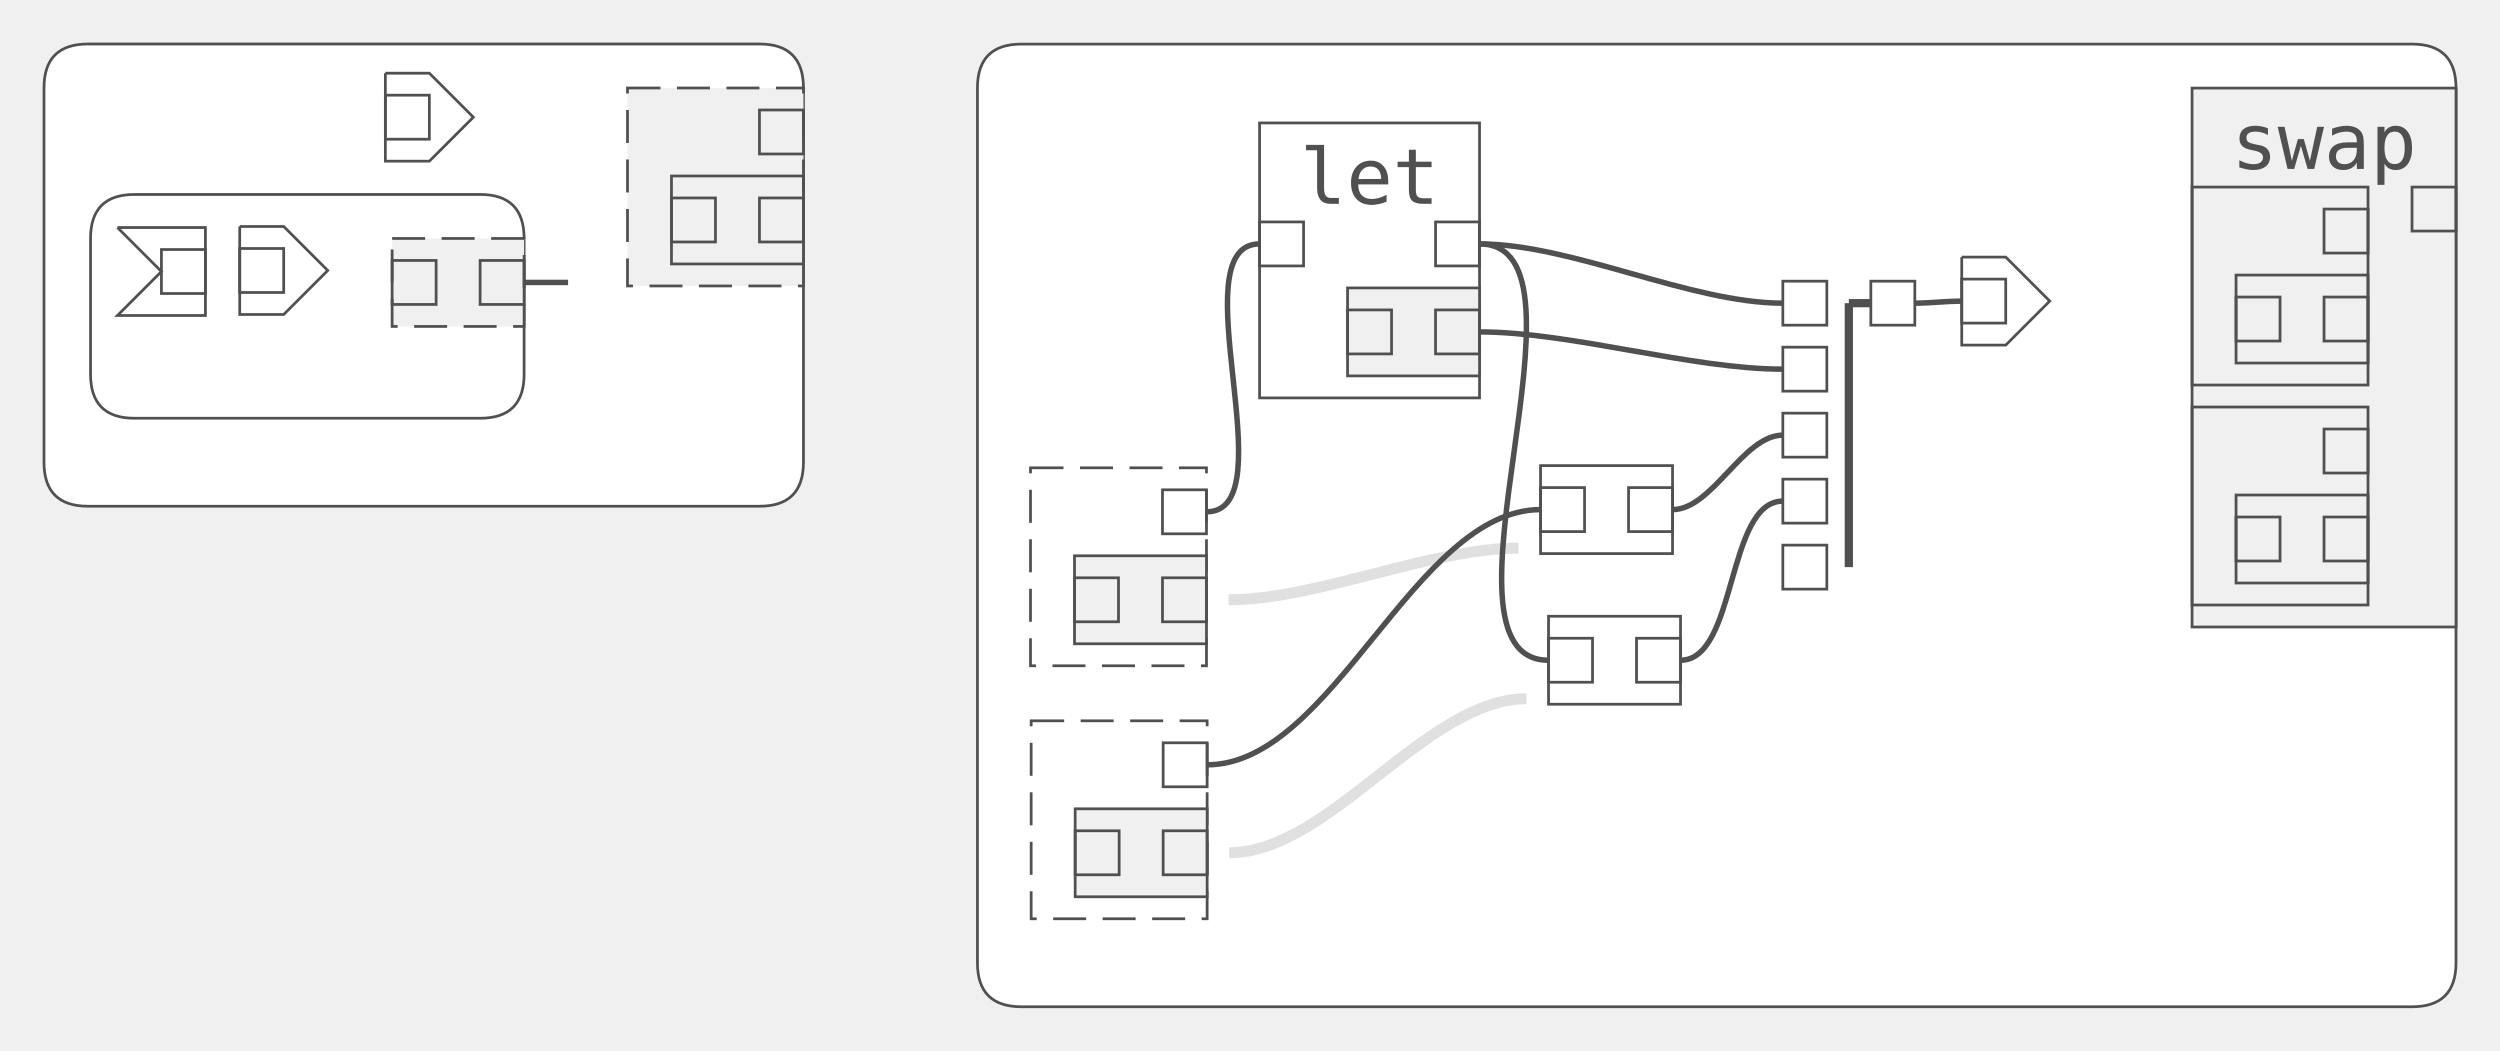
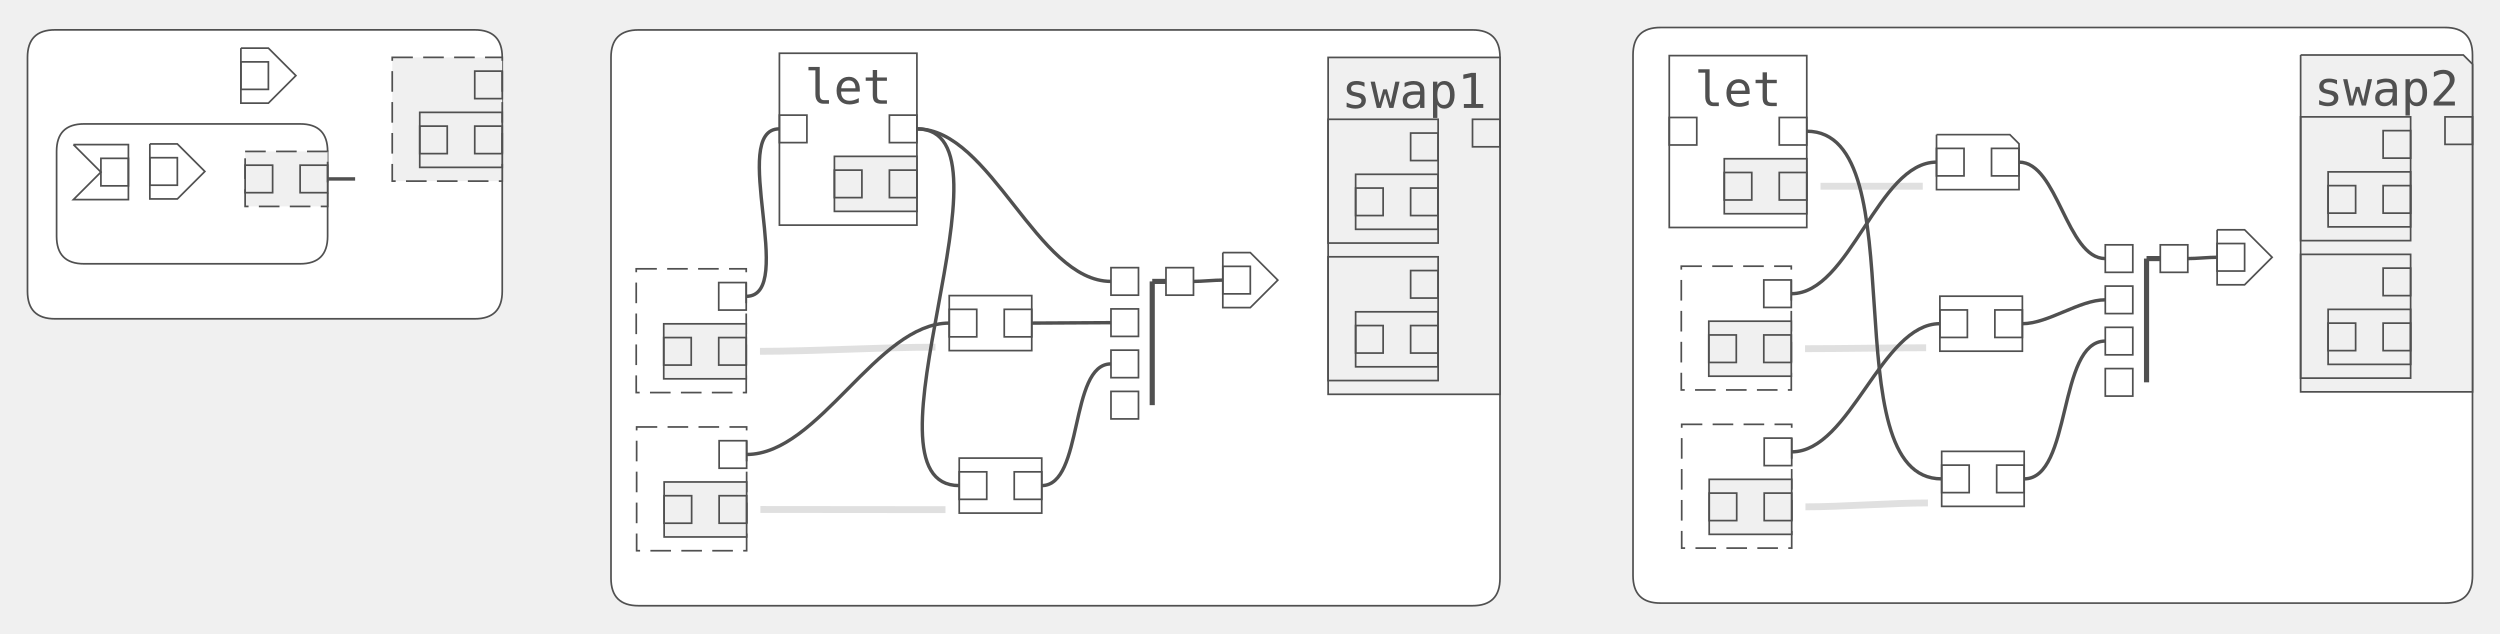
- <svg xmlns="http://www.w3.org/2000/svg" version="1.1" width="454.619" height="191.077">
+ <svg xmlns="http://www.w3.org/2000/svg" version="1.1" width="727.272" height="184.208">
  <defs />
-   <g transform="translate(-357.5863,-58.94869)">
+   <g transform="translate(-357.5863,-58.25916)">
    <g>
-       <path fill="white" stroke="#505050" paint-order="fill stroke markers" d=" M 535.332 74.966 L 535.332 234.026 Q 535.332 242.026 543.332 242.026 L 796.206 242.026 Q 804.206 242.026 804.206 234.026 L 804.206 74.966 Q 804.206 66.966 796.206 66.966 L 543.332 66.966 Q 535.332 66.966 535.332 74.966" stroke-miterlimit="10" stroke-width="0.5" stroke-dasharray="" />
-       <path fill="#F0F0F0" stroke="#505050" paint-order="fill stroke markers" d=" M 756.206 74.966 L 804.206 74.966 L 804.206 172.966 L 756.206 172.966 L 756.206 74.966 Z" stroke-miterlimit="10" stroke-width="0.5" stroke-dasharray="" />
+       <path fill="white" stroke="#505050" paint-order="fill stroke markers" d=" M 535.332 74.966 L 535.332 226.467 Q 535.332 234.467 543.332 234.467 L 785.952 234.467 Q 793.952 234.467 793.952 226.467 L 793.952 74.966 Q 793.952 66.966 785.952 66.966 L 543.332 66.966 Q 535.332 66.966 535.332 74.966" stroke-miterlimit="10" stroke-width="0.5" stroke-dasharray="" />
+       <path fill="#F0F0F0" stroke="#505050" paint-order="fill stroke markers" d=" M 743.952 74.966 L 793.952 74.966 L 793.952 172.966 L 743.952 172.966 L 743.952 74.966 Z" stroke-miterlimit="10" stroke-width="0.5" stroke-dasharray="" />
      <path fill="none" stroke="none" />
-       <text fill="#505050" stroke="none" font-family="monospace" font-size="14px" font-style="normal" font-weight="normal" text-decoration="normal" x="780.206" y="92.966" text-anchor="middle" dominant-baseline="text-after-edge">swap</text>
-       <path fill="none" stroke="#505050" paint-order="fill stroke markers" d=" M 756.206 92.966 L 788.206 92.966 L 788.206 128.966 L 756.206 128.966 L 756.206 92.966 Z" stroke-miterlimit="10" stroke-width="0.5" stroke-dasharray="" />
+       <text fill="#505050" stroke="none" font-family="monospace" font-size="14px" font-style="normal" font-weight="normal" text-decoration="normal" x="768.952" y="92.966" text-anchor="middle" dominant-baseline="text-after-edge">swap1</text>
+       <path fill="none" stroke="#505050" paint-order="fill stroke markers" d=" M 743.952 92.966 L 775.952 92.966 L 775.952 128.966 L 743.952 128.966 L 743.952 92.966 Z" stroke-miterlimit="10" stroke-width="0.5" stroke-dasharray="" />
      <path fill="none" stroke="none" />
-       <path fill="none" stroke="#505050" paint-order="fill stroke markers" d=" M 780.206 96.966 L 788.206 96.966 L 788.206 104.966 L 780.206 104.966 L 780.206 96.966 Z" stroke-miterlimit="10" stroke-width="0.5" stroke-dasharray="" />
-       <path fill="none" stroke="#505050" paint-order="fill stroke markers" d=" M 764.206 108.966 L 788.206 108.966 L 788.206 124.966 L 764.206 124.966 L 764.206 108.966 Z" stroke-miterlimit="10" stroke-width="0.5" stroke-dasharray="" />
+       <path fill="none" stroke="#505050" paint-order="fill stroke markers" d=" M 767.952 96.966 L 775.952 96.966 L 775.952 104.966 L 767.952 104.966 L 767.952 96.966 Z" stroke-miterlimit="10" stroke-width="0.5" stroke-dasharray="" />
+       <path fill="none" stroke="#505050" paint-order="fill stroke markers" d=" M 751.952 108.966 L 775.952 108.966 L 775.952 124.966 L 751.952 124.966 L 751.952 108.966 Z" stroke-miterlimit="10" stroke-width="0.5" stroke-dasharray="" />
      <path fill="none" stroke="none" />
-       <path fill="none" stroke="#505050" paint-order="fill stroke markers" d=" M 764.206 112.966 L 772.206 112.966 L 772.206 120.966 L 764.206 120.966 L 764.206 112.966 Z" stroke-miterlimit="10" stroke-width="0.5" stroke-dasharray="" />
-       <path fill="none" stroke="#505050" paint-order="fill stroke markers" d=" M 780.206 112.966 L 788.206 112.966 L 788.206 120.966 L 780.206 120.966 L 780.206 112.966 Z" stroke-miterlimit="10" stroke-width="0.5" stroke-dasharray="" />
-       <path fill="none" stroke="#505050" paint-order="fill stroke markers" d=" M 756.206 132.966 L 788.206 132.966 L 788.206 168.966 L 756.206 168.966 L 756.206 132.966 Z" stroke-miterlimit="10" stroke-width="0.5" stroke-dasharray="" />
+       <path fill="none" stroke="#505050" paint-order="fill stroke markers" d=" M 751.952 112.966 L 759.952 112.966 L 759.952 120.966 L 751.952 120.966 L 751.952 112.966 Z" stroke-miterlimit="10" stroke-width="0.5" stroke-dasharray="" />
+       <path fill="none" stroke="#505050" paint-order="fill stroke markers" d=" M 767.952 112.966 L 775.952 112.966 L 775.952 120.966 L 767.952 120.966 L 767.952 112.966 Z" stroke-miterlimit="10" stroke-width="0.5" stroke-dasharray="" />
+       <path fill="none" stroke="#505050" paint-order="fill stroke markers" d=" M 743.952 132.966 L 775.952 132.966 L 775.952 168.966 L 743.952 168.966 L 743.952 132.966 Z" stroke-miterlimit="10" stroke-width="0.5" stroke-dasharray="" />
      <path fill="none" stroke="none" />
-       <path fill="none" stroke="#505050" paint-order="fill stroke markers" d=" M 780.206 136.966 L 788.206 136.966 L 788.206 144.966 L 780.206 144.966 L 780.206 136.966 Z" stroke-miterlimit="10" stroke-width="0.5" stroke-dasharray="" />
-       <path fill="none" stroke="#505050" paint-order="fill stroke markers" d=" M 764.206 148.966 L 788.206 148.966 L 788.206 164.966 L 764.206 164.966 L 764.206 148.966 Z" stroke-miterlimit="10" stroke-width="0.5" stroke-dasharray="" />
+       <path fill="none" stroke="#505050" paint-order="fill stroke markers" d=" M 767.952 136.966 L 775.952 136.966 L 775.952 144.966 L 767.952 144.966 L 767.952 136.966 Z" stroke-miterlimit="10" stroke-width="0.5" stroke-dasharray="" />
+       <path fill="none" stroke="#505050" paint-order="fill stroke markers" d=" M 751.952 148.966 L 775.952 148.966 L 775.952 164.966 L 751.952 164.966 L 751.952 148.966 Z" stroke-miterlimit="10" stroke-width="0.5" stroke-dasharray="" />
      <path fill="none" stroke="none" />
-       <path fill="none" stroke="#505050" paint-order="fill stroke markers" d=" M 764.206 152.966 L 772.206 152.966 L 772.206 160.966 L 764.206 160.966 L 764.206 152.966 Z" stroke-miterlimit="10" stroke-width="0.5" stroke-dasharray="" />
-       <path fill="none" stroke="#505050" paint-order="fill stroke markers" d=" M 780.206 152.966 L 788.206 152.966 L 788.206 160.966 L 780.206 160.966 L 780.206 152.966 Z" stroke-miterlimit="10" stroke-width="0.5" stroke-dasharray="" />
-       <path fill="none" stroke="#505050" paint-order="fill stroke markers" d=" M 796.206 92.966 L 804.206 92.966 L 804.206 100.966 L 796.206 100.966 L 796.206 92.966 Z" stroke-miterlimit="10" stroke-width="0.5" stroke-dasharray="" />
-       <path fill="none" stroke="#505050" paint-order="fill stroke markers" d=" M 693.792 114.08 L 693.792 162.08 M 693.792 114.08 L 697.792 114.08" stroke-miterlimit="10" stroke-width="1.5" stroke-dasharray="" />
+       <path fill="none" stroke="#505050" paint-order="fill stroke markers" d=" M 751.952 152.966 L 759.952 152.966 L 759.952 160.966 L 751.952 160.966 L 751.952 152.966 Z" stroke-miterlimit="10" stroke-width="0.5" stroke-dasharray="" />
+       <path fill="none" stroke="#505050" paint-order="fill stroke markers" d=" M 767.952 152.966 L 775.952 152.966 L 775.952 160.966 L 767.952 160.966 L 767.952 152.966 Z" stroke-miterlimit="10" stroke-width="0.5" stroke-dasharray="" />
+       <path fill="none" stroke="#505050" paint-order="fill stroke markers" d=" M 785.952 92.966 L 793.952 92.966 L 793.952 100.966 L 785.952 100.966 L 785.952 92.966 Z" stroke-miterlimit="10" stroke-width="0.5" stroke-dasharray="" />
+       <path fill="none" stroke="#505050" paint-order="fill stroke markers" d=" M 692.78 140.123 L 692.78 176.123 M 692.78 140.123 L 696.78 140.123" stroke-miterlimit="10" stroke-width="1.5" stroke-dasharray="" />
      <path fill="none" stroke="none" />
-       <path fill="none" stroke="#505050" paint-order="fill stroke markers" d=" M 681.792 110.08 L 689.792 110.08 L 689.792 118.08 L 681.792 118.08 L 681.792 110.08 Z" stroke-miterlimit="10" stroke-width="0.5" stroke-dasharray="" />
-       <path fill="none" stroke="#505050" paint-order="fill stroke markers" d=" M 681.792 122.08 L 689.792 122.08 L 689.792 130.08 L 681.792 130.08 L 681.792 122.08 Z" stroke-miterlimit="10" stroke-width="0.5" stroke-dasharray="" />
-       <path fill="none" stroke="#505050" paint-order="fill stroke markers" d=" M 681.792 134.08 L 689.792 134.08 L 689.792 142.08 L 681.792 142.08 L 681.792 134.08 Z" stroke-miterlimit="10" stroke-width="0.5" stroke-dasharray="" />
-       <path fill="none" stroke="#505050" paint-order="fill stroke markers" d=" M 681.792 146.08 L 689.792 146.08 L 689.792 154.08 L 681.792 154.08 L 681.792 146.08 Z" stroke-miterlimit="10" stroke-width="0.5" stroke-dasharray="" />
-       <path fill="none" stroke="#505050" paint-order="fill stroke markers" d=" M 681.792 158.08 L 689.792 158.08 L 689.792 166.08 L 681.792 166.08 L 681.792 158.08 Z" stroke-miterlimit="10" stroke-width="0.5" stroke-dasharray="" />
-       <path fill="none" stroke="#505050" paint-order="fill stroke markers" d=" M 697.792 110.08 L 705.792 110.08 L 705.792 118.08 L 697.792 118.08 L 697.792 110.08 Z" stroke-miterlimit="10" stroke-width="0.5" stroke-dasharray="" />
-       <path fill="white" stroke="#505050" paint-order="fill stroke markers" d=" M 586.637 81.307 L 626.637 81.307 L 626.637 131.307 L 586.637 131.307 L 586.637 81.307 Z" stroke-miterlimit="10" stroke-width="0.5" stroke-dasharray="" />
-       <path fill="#F0F0F0" stroke="none" paint-order="stroke fill markers" d=" M 602.637 111.307 L 626.637 111.307 L 626.637 127.307 L 602.637 127.307 L 602.637 111.307 Z" />
+       <path fill="none" stroke="#505050" paint-order="fill stroke markers" d=" M 680.78 136.123 L 688.78 136.123 L 688.78 144.123 L 680.78 144.123 L 680.78 136.123 Z" stroke-miterlimit="10" stroke-width="0.5" stroke-dasharray="" />
+       <path fill="none" stroke="#505050" paint-order="fill stroke markers" d=" M 680.78 148.123 L 688.78 148.123 L 688.78 156.123 L 680.78 156.123 L 680.78 148.123 Z" stroke-miterlimit="10" stroke-width="0.5" stroke-dasharray="" />
+       <path fill="none" stroke="#505050" paint-order="fill stroke markers" d=" M 680.78 160.123 L 688.78 160.123 L 688.78 168.123 L 680.78 168.123 L 680.78 160.123 Z" stroke-miterlimit="10" stroke-width="0.5" stroke-dasharray="" />
+       <path fill="none" stroke="#505050" paint-order="fill stroke markers" d=" M 680.78 172.123 L 688.78 172.123 L 688.78 180.123 L 680.78 180.123 L 680.78 172.123 Z" stroke-miterlimit="10" stroke-width="0.5" stroke-dasharray="" />
+       <path fill="none" stroke="#505050" paint-order="fill stroke markers" d=" M 696.78 136.123 L 704.78 136.123 L 704.78 144.123 L 696.78 144.123 L 696.78 136.123 Z" stroke-miterlimit="10" stroke-width="0.5" stroke-dasharray="" />
+       <path fill="white" stroke="#505050" paint-order="fill stroke markers" d=" M 584.324 73.748 L 624.324 73.748 L 624.324 123.748 L 584.324 123.748 L 584.324 73.748 Z" stroke-miterlimit="10" stroke-width="0.5" stroke-dasharray="" />
+       <path fill="#F0F0F0" stroke="none" paint-order="stroke fill markers" d=" M 600.324 103.748 L 624.324 103.748 L 624.324 119.748 L 600.324 119.748 L 600.324 103.748 Z" />
      <path fill="none" stroke="none" />
-       <text fill="#505050" stroke="none" font-family="monospace" font-size="14px" font-style="normal" font-weight="normal" text-decoration="normal" x="606.637" y="99.307" text-anchor="middle" dominant-baseline="text-after-edge">let</text>
-       <path fill="none" stroke="#505050" paint-order="fill stroke markers" d=" M 586.637 99.307 L 594.637 99.307 L 594.637 107.307 L 586.637 107.307 L 586.637 99.307 Z" stroke-miterlimit="10" stroke-width="0.5" stroke-dasharray="" />
-       <path fill="none" stroke="#505050" paint-order="fill stroke markers" d=" M 618.637 99.307 L 626.637 99.307 L 626.637 107.307 L 618.637 107.307 L 618.637 99.307 Z" stroke-miterlimit="10" stroke-width="0.5" stroke-dasharray="" />
-       <path fill="none" stroke="#505050" paint-order="fill stroke markers" d=" M 602.637 111.307 L 626.637 111.307 L 626.637 127.307 L 602.637 127.307 L 602.637 111.307 Z" stroke-miterlimit="10" stroke-width="0.5" stroke-dasharray="" />
+       <text fill="#505050" stroke="none" font-family="monospace" font-size="14px" font-style="normal" font-weight="normal" text-decoration="normal" x="604.324" y="91.748" text-anchor="middle" dominant-baseline="text-after-edge">let</text>
+       <path fill="none" stroke="#505050" paint-order="fill stroke markers" d=" M 584.324 91.748 L 592.324 91.748 L 592.324 99.748 L 584.324 99.748 L 584.324 91.748 Z" stroke-miterlimit="10" stroke-width="0.5" stroke-dasharray="" />
+       <path fill="none" stroke="#505050" paint-order="fill stroke markers" d=" M 616.324 91.748 L 624.324 91.748 L 624.324 99.748 L 616.324 99.748 L 616.324 91.748 Z" stroke-miterlimit="10" stroke-width="0.5" stroke-dasharray="" />
+       <path fill="none" stroke="#505050" paint-order="fill stroke markers" d=" M 600.324 103.748 L 624.324 103.748 L 624.324 119.748 L 600.324 119.748 L 600.324 103.748 Z" stroke-miterlimit="10" stroke-width="0.5" stroke-dasharray="" />
      <path fill="none" stroke="none" />
-       <path fill="none" stroke="#505050" paint-order="fill stroke markers" d=" M 602.637 115.307 L 610.637 115.307 L 610.637 123.307 L 602.637 123.307 L 602.637 115.307 Z" stroke-miterlimit="10" stroke-width="0.5" stroke-dasharray="" />
-       <path fill="none" stroke="#505050" paint-order="fill stroke markers" d=" M 618.637 115.307 L 626.637 115.307 L 626.637 123.307 L 618.637 123.307 L 618.637 115.307 Z" stroke-miterlimit="10" stroke-width="0.5" stroke-dasharray="" />
-       <path fill="white" stroke="#505050" paint-order="fill stroke markers" d=" M 545.102 190.026 L 577.102 190.026 L 577.102 226.026 L 545.102 226.026 L 545.102 190.026 Z" stroke-miterlimit="10" stroke-width="0.5" stroke-dasharray="6,3" />
-       <path fill="#F0F0F0" stroke="none" paint-order="stroke fill markers" d=" M 553.102 206.026 L 577.102 206.026 L 577.102 222.026 L 553.102 222.026 L 553.102 206.026 Z" />
+       <path fill="none" stroke="#505050" paint-order="fill stroke markers" d=" M 600.324 107.748 L 608.324 107.748 L 608.324 115.748 L 600.324 115.748 L 600.324 107.748 Z" stroke-miterlimit="10" stroke-width="0.5" stroke-dasharray="" />
+       <path fill="none" stroke="#505050" paint-order="fill stroke markers" d=" M 616.324 107.748 L 624.324 107.748 L 624.324 115.748 L 616.324 115.748 L 616.324 107.748 Z" stroke-miterlimit="10" stroke-width="0.5" stroke-dasharray="" />
+       <path fill="white" stroke="#505050" paint-order="fill stroke markers" d=" M 542.789 182.467 L 574.789 182.467 L 574.789 218.467 L 542.789 218.467 L 542.789 182.467 Z" stroke-miterlimit="10" stroke-width="0.5" stroke-dasharray="6,3" />
+       <path fill="#F0F0F0" stroke="none" paint-order="stroke fill markers" d=" M 550.789 198.467 L 574.789 198.467 L 574.789 214.467 L 550.789 214.467 L 550.789 198.467 Z" />
      <path fill="none" stroke="none" />
-       <path fill="none" stroke="#505050" paint-order="fill stroke markers" d=" M 569.102 194.026 L 577.102 194.026 L 577.102 202.026 L 569.102 202.026 L 569.102 194.026 Z" stroke-miterlimit="10" stroke-width="0.5" />
-       <path fill="none" stroke="#505050" paint-order="fill stroke markers" d=" M 553.102 206.026 L 577.102 206.026 L 577.102 222.026 L 553.102 222.026 L 553.102 206.026 Z" stroke-miterlimit="10" stroke-width="0.5" />
+       <path fill="none" stroke="#505050" paint-order="fill stroke markers" d=" M 566.789 186.467 L 574.789 186.467 L 574.789 194.467 L 566.789 194.467 L 566.789 186.467 Z" stroke-miterlimit="10" stroke-width="0.5" />
+       <path fill="none" stroke="#505050" paint-order="fill stroke markers" d=" M 550.789 198.467 L 574.789 198.467 L 574.789 214.467 L 550.789 214.467 L 550.789 198.467 Z" stroke-miterlimit="10" stroke-width="0.5" />
      <path fill="none" stroke="none" />
-       <path fill="none" stroke="#505050" paint-order="fill stroke markers" d=" M 553.102 210.026 L 561.102 210.026 L 561.102 218.026 L 553.102 218.026 L 553.102 210.026 Z" stroke-miterlimit="10" stroke-width="0.5" />
-       <path fill="none" stroke="#505050" paint-order="fill stroke markers" d=" M 569.102 210.026 L 577.102 210.026 L 577.102 218.026 L 569.102 218.026 L 569.102 210.026 Z" stroke-miterlimit="10" stroke-width="0.5" />
-       <path fill="white" stroke="#505050" paint-order="fill stroke markers" d=" M 639.184 171.012 L 663.184 171.012 L 663.184 187.012 L 639.184 187.012 L 639.184 171.012 Z" stroke-miterlimit="10" stroke-width="0.5" />
+       <path fill="none" stroke="#505050" paint-order="fill stroke markers" d=" M 550.789 202.467 L 558.789 202.467 L 558.789 210.467 L 550.789 210.467 L 550.789 202.467 Z" stroke-miterlimit="10" stroke-width="0.5" />
+       <path fill="none" stroke="#505050" paint-order="fill stroke markers" d=" M 566.789 202.467 L 574.789 202.467 L 574.789 210.467 L 566.789 210.467 L 566.789 202.467 Z" stroke-miterlimit="10" stroke-width="0.5" />
+       <path fill="white" stroke="#505050" paint-order="fill stroke markers" d=" M 636.637 191.523 L 660.637 191.523 L 660.637 207.523 L 636.637 207.523 L 636.637 191.523 Z" stroke-miterlimit="10" stroke-width="0.5" />
      <path fill="#F0F0F0" stroke="none" paint-order="stroke fill markers" d="" />
      <path fill="none" stroke="none" />
-       <path fill="none" stroke="#505050" paint-order="fill stroke markers" d=" M 639.184 175.012 L 647.184 175.012 L 647.184 183.012 L 639.184 183.012 L 639.184 175.012 Z" stroke-miterlimit="10" stroke-width="0.5" />
-       <path fill="none" stroke="#505050" paint-order="fill stroke markers" d=" M 655.184 175.012 L 663.184 175.012 L 663.184 183.012 L 655.184 183.012 L 655.184 175.012 Z" stroke-miterlimit="10" stroke-width="0.5" />
-       <path fill="white" stroke="#505050" paint-order="fill stroke markers" d=" M 544.982 144.019 L 576.982 144.019 L 576.982 180.019 L 544.982 180.019 L 544.982 144.019 Z" stroke-miterlimit="10" stroke-width="0.5" stroke-dasharray="6,3" />
-       <path fill="#F0F0F0" stroke="none" paint-order="stroke fill markers" d=" M 552.982 160.019 L 576.982 160.019 L 576.982 176.019 L 552.982 176.019 L 552.982 160.019 Z" />
+       <path fill="none" stroke="#505050" paint-order="fill stroke markers" d=" M 636.637 195.523 L 644.637 195.523 L 644.637 203.523 L 636.637 203.523 L 636.637 195.523 Z" stroke-miterlimit="10" stroke-width="0.5" />
+       <path fill="none" stroke="#505050" paint-order="fill stroke markers" d=" M 652.637 195.523 L 660.637 195.523 L 660.637 203.523 L 652.637 203.523 L 652.637 195.523 Z" stroke-miterlimit="10" stroke-width="0.5" />
+       <path fill="white" stroke="#505050" paint-order="fill stroke markers" d=" M 542.67 136.461 L 574.67 136.461 L 574.67 172.461 L 542.67 172.461 L 542.67 136.461 Z" stroke-miterlimit="10" stroke-width="0.5" stroke-dasharray="6,3" />
+       <path fill="#F0F0F0" stroke="none" paint-order="stroke fill markers" d=" M 550.67 152.461 L 574.67 152.461 L 574.67 168.461 L 550.67 168.461 L 550.67 152.461 Z" />
      <path fill="none" stroke="none" />
-       <path fill="none" stroke="#505050" paint-order="fill stroke markers" d=" M 568.982 148.019 L 576.982 148.019 L 576.982 156.019 L 568.982 156.019 L 568.982 148.019 Z" stroke-miterlimit="10" stroke-width="0.5" />
-       <path fill="none" stroke="#505050" paint-order="fill stroke markers" d=" M 552.982 160.019 L 576.982 160.019 L 576.982 176.019 L 552.982 176.019 L 552.982 160.019 Z" stroke-miterlimit="10" stroke-width="0.5" />
+       <path fill="none" stroke="#505050" paint-order="fill stroke markers" d=" M 566.67 140.461 L 574.67 140.461 L 574.67 148.461 L 566.67 148.461 L 566.67 140.461 Z" stroke-miterlimit="10" stroke-width="0.5" />
+       <path fill="none" stroke="#505050" paint-order="fill stroke markers" d=" M 550.67 152.461 L 574.67 152.461 L 574.67 168.461 L 550.67 168.461 L 550.67 152.461 Z" stroke-miterlimit="10" stroke-width="0.5" />
      <path fill="none" stroke="none" />
-       <path fill="none" stroke="#505050" paint-order="fill stroke markers" d=" M 552.982 164.019 L 560.982 164.019 L 560.982 172.019 L 552.982 172.019 L 552.982 164.019 Z" stroke-miterlimit="10" stroke-width="0.5" />
-       <path fill="none" stroke="#505050" paint-order="fill stroke markers" d=" M 568.982 164.019 L 576.982 164.019 L 576.982 172.019 L 568.982 172.019 L 568.982 164.019 Z" stroke-miterlimit="10" stroke-width="0.5" />
-       <path fill="white" stroke="#505050" paint-order="fill stroke markers" d=" M 637.734 143.618 L 661.734 143.618 L 661.734 159.618 L 637.734 159.618 L 637.734 143.618 Z" stroke-miterlimit="10" stroke-width="0.5" />
+       <path fill="none" stroke="#505050" paint-order="fill stroke markers" d=" M 550.67 156.461 L 558.67 156.461 L 558.67 164.461 L 550.67 164.461 L 550.67 156.461 Z" stroke-miterlimit="10" stroke-width="0.5" />
+       <path fill="none" stroke="#505050" paint-order="fill stroke markers" d=" M 566.67 156.461 L 574.67 156.461 L 574.67 164.461 L 566.67 164.461 L 566.67 156.461 Z" stroke-miterlimit="10" stroke-width="0.5" />
+       <path fill="white" stroke="#505050" paint-order="fill stroke markers" d=" M 633.73 144.251 L 657.73 144.251 L 657.73 160.251 L 633.73 160.251 L 633.73 144.251 Z" stroke-miterlimit="10" stroke-width="0.5" />
      <path fill="#F0F0F0" stroke="none" paint-order="stroke fill markers" d="" />
      <path fill="none" stroke="none" />
-       <path fill="none" stroke="#505050" paint-order="fill stroke markers" d=" M 637.734 147.618 L 645.734 147.618 L 645.734 155.618 L 637.734 155.618 L 637.734 147.618 Z" stroke-miterlimit="10" stroke-width="0.5" />
-       <path fill="none" stroke="#505050" paint-order="fill stroke markers" d=" M 653.734 147.618 L 661.734 147.618 L 661.734 155.618 L 653.734 155.618 L 653.734 147.618 Z" stroke-miterlimit="10" stroke-width="0.5" />
-       <path fill="white" stroke="#505050" paint-order="fill stroke markers" d=" M 714.324 105.703 L 722.324 105.703 L 730.324 113.703 L 722.324 121.703 L 714.324 121.703 L 714.324 105.703" stroke-miterlimit="10" stroke-width="0.5" />
+       <path fill="none" stroke="#505050" paint-order="fill stroke markers" d=" M 633.73 148.251 L 641.73 148.251 L 641.73 156.251 L 633.73 156.251 L 633.73 148.251 Z" stroke-miterlimit="10" stroke-width="0.5" />
+       <path fill="none" stroke="#505050" paint-order="fill stroke markers" d=" M 649.73 148.251 L 657.73 148.251 L 657.73 156.251 L 649.73 156.251 L 649.73 148.251 Z" stroke-miterlimit="10" stroke-width="0.5" />
+       <path fill="white" stroke="#505050" paint-order="fill stroke markers" d=" M 713.312 131.746 L 721.312 131.746 L 729.312 139.746 L 721.312 147.746 L 713.312 147.746 L 713.312 131.746" stroke-miterlimit="10" stroke-width="0.5" />
      <path fill="none" stroke="none" />
-       <path fill="none" stroke="#505050" paint-order="fill stroke markers" d=" M 714.324 109.703 L 722.324 109.703 L 722.324 117.703 L 714.324 117.703 L 714.324 109.703 Z" stroke-miterlimit="10" stroke-width="0.5" />
+       <path fill="none" stroke="#505050" paint-order="fill stroke markers" d=" M 713.312 135.746 L 721.312 135.746 L 721.312 143.746 L 713.312 143.746 L 713.312 135.746 Z" stroke-miterlimit="10" stroke-width="0.5" />
      <path fill="white" stroke="#505050" paint-order="fill stroke markers" d=" M 365.586 74.949 L 365.586 143.005 Q 365.586 151.005 373.586 151.005 L 495.692 151.005 Q 503.692 151.005 503.692 143.005 L 503.692 74.949 Q 503.692 66.949 495.692 66.949 L 373.586 66.949 Q 365.586 66.949 365.586 74.949" stroke-miterlimit="10" stroke-width="0.5" />
      <path fill="#F0F0F0" stroke="#505050" paint-order="fill stroke markers" d=" M 471.692 74.949 L 503.692 74.949 L 503.692 110.949 L 471.692 110.949 L 471.692 74.949 Z" stroke-miterlimit="10" stroke-width="0.5" stroke-dasharray="6,3" />
      <path fill="none" stroke="none" />
      <path fill="none" stroke="#505050" paint-order="fill stroke markers" d=" M 495.692 78.949 L 503.692 78.949 L 503.692 86.949 L 495.692 86.949 L 495.692 78.949 Z" stroke-miterlimit="10" stroke-width="0.5" />
      <path fill="none" stroke="#505050" paint-order="fill stroke markers" d=" M 479.692 90.949 L 503.692 90.949 L 503.692 106.949 L 479.692 106.949 L 479.692 90.949 Z" stroke-miterlimit="10" stroke-width="0.5" />
      <path fill="none" stroke="none" />
      <path fill="none" stroke="#505050" paint-order="fill stroke markers" d=" M 479.692 94.949 L 487.692 94.949 L 487.692 102.949 L 479.692 102.949 L 479.692 94.949 Z" stroke-miterlimit="10" stroke-width="0.5" />
      <path fill="none" stroke="#505050" paint-order="fill stroke markers" d=" M 495.692 94.949 L 503.692 94.949 L 503.692 102.949 L 495.692 102.949 L 495.692 94.949 Z" stroke-miterlimit="10" stroke-width="0.5" />
      <path fill="none" stroke="#505050" paint-order="fill stroke markers" d=" M 452.893 110.311 L 460.893 110.311" stroke-miterlimit="10" />
      <path fill="white" stroke="#505050" paint-order="fill stroke markers" d=" M 427.662 72.26 L 435.662 72.26 L 443.662 80.26 L 435.662 88.26 L 427.662 88.26 L 427.662 72.26" stroke-miterlimit="10" stroke-width="0.5" />
      <path fill="none" stroke="none" />
      <path fill="none" stroke="#505050" paint-order="fill stroke markers" d=" M 427.662 76.26 L 435.662 76.26 L 435.662 84.26 L 427.662 84.26 L 427.662 76.26 Z" stroke-miterlimit="10" stroke-width="0.5" />
      <path fill="white" stroke="#505050" paint-order="fill stroke markers" d=" M 374.051 102.311 L 374.051 127.005 Q 374.051 135.005 382.051 135.005 L 444.893 135.005 Q 452.893 135.005 452.893 127.005 L 452.893 102.311 Q 452.893 94.311 444.893 94.311 L 382.051 94.311 Q 374.051 94.311 374.051 102.311" stroke-miterlimit="10" stroke-width="0.5" />
      <path fill="#F0F0F0" stroke="#505050" paint-order="fill stroke markers" d=" M 428.893 102.311 L 452.893 102.311 L 452.893 118.311 L 428.893 118.311 L 428.893 102.311 Z" stroke-miterlimit="10" stroke-width="0.5" stroke-dasharray="6,3" />
      <path fill="none" stroke="none" />
      <path fill="none" stroke="#505050" paint-order="fill stroke markers" d=" M 428.893 106.311 L 436.893 106.311 L 436.893 114.311 L 428.893 114.311 L 428.893 106.311 Z" stroke-miterlimit="10" stroke-width="0.5" />
      <path fill="none" stroke="#505050" paint-order="fill stroke markers" d=" M 444.893 106.311 L 452.893 106.311 L 452.893 114.311 L 444.893 114.311 L 444.893 106.311 Z" stroke-miterlimit="10" stroke-width="0.5" />
      <path fill="white" stroke="#505050" paint-order="fill stroke markers" d=" M 378.941 100.324 L 394.941 100.324 L 394.941 116.324 L 378.941 116.324 L 386.941 108.324 L 378.941 100.324" stroke-miterlimit="10" stroke-width="0.5" />
      <path fill="none" stroke="none" />
      <path fill="none" stroke="#505050" paint-order="fill stroke markers" d=" M 386.941 104.324 L 394.941 104.324 L 394.941 112.324 L 386.941 112.324 L 386.941 104.324 Z" stroke-miterlimit="10" stroke-width="0.5" />
      <path fill="white" stroke="#505050" paint-order="fill stroke markers" d=" M 401.178 100.136 L 409.178 100.136 L 417.178 108.136 L 409.178 116.136 L 401.178 116.136 L 401.178 100.136" stroke-miterlimit="10" stroke-width="0.5" />
      <path fill="none" stroke="none" />
      <path fill="none" stroke="#505050" paint-order="fill stroke markers" d=" M 401.178 104.136 L 409.178 104.136 L 409.178 112.136 L 401.178 112.136 L 401.178 104.136 Z" stroke-miterlimit="10" stroke-width="0.5" />
+       <path fill="white" stroke="#505050" paint-order="fill stroke markers" d=" M 832.645 74.259 L 832.645 225.706 Q 832.645 233.706 840.645 233.706 L 1068.858 233.706 Q 1076.858 233.706 1076.858 225.706 L 1076.858 74.259 Q 1076.858 66.259 1068.858 66.259 L 840.645 66.259 Q 832.645 66.259 832.645 74.259" stroke-miterlimit="10" stroke-width="0.5" />
+       <path fill="#F0F0F0" stroke="#505050" paint-order="fill stroke markers" d=" M 1026.858 74.259 L 1074.191 74.259 L 1076.858 76.926 L 1076.858 172.259 L 1026.858 172.259 L 1026.858 74.259" stroke-miterlimit="10" stroke-width="0.5" />
      <path fill="none" stroke="none" />
-       <path fill="none" stroke="#e0e0e0" paint-order="fill stroke markers" d=" M 581.102 214.026 C 599.374 214.026 616.912 186.012 635.184 186.012" stroke-miterlimit="10" stroke-width="2" />
+       <text fill="#505050" stroke="none" font-family="monospace" font-size="14px" font-style="normal" font-weight="normal" text-decoration="normal" x="1051.858" y="92.259" text-anchor="middle" dominant-baseline="text-after-edge">swap2</text>
+       <path fill="none" stroke="#505050" paint-order="fill stroke markers" d=" M 1026.858 92.259 L 1058.858 92.259 L 1058.858 128.259 L 1026.858 128.259 L 1026.858 92.259 Z" stroke-miterlimit="10" stroke-width="0.5" />
      <path fill="none" stroke="none" />
-       <path fill="none" stroke="#e0e0e0" paint-order="fill stroke markers" d=" M 580.982 168.019 C 597.057 168.019 617.659 158.618 633.734 158.618" stroke-miterlimit="10" stroke-width="2" />
-       <path fill="none" stroke="#505050" paint-order="fill stroke markers" d=" M 626.637 103.307 C 649.658 103.307 616.162 179.012 639.184 179.012" stroke-miterlimit="10" />
-       <path fill="none" stroke="#505050" paint-order="fill stroke markers" d=" M 577.102 198.026 C 600.008 198.026 614.827 151.618 637.734 151.618" stroke-miterlimit="10" />
-       <path fill="none" stroke="#505050" paint-order="fill stroke markers" d=" M 576.982 152.019 C 591.88 152.019 571.738 103.307 586.637 103.307" stroke-miterlimit="10" />
-       <path fill="none" stroke="#505050" paint-order="fill stroke markers" d=" M 626.637 103.307 C 643.496 103.307 664.932 114.08 681.792 114.08" stroke-miterlimit="10" />
-       <path fill="none" stroke="#505050" paint-order="fill stroke markers" d=" M 661.734 151.618 C 668.993 151.618 674.532 138.08 681.792 138.08" stroke-miterlimit="10" />
-       <path fill="none" stroke="#505050" paint-order="fill stroke markers" d=" M 626.637 119.307 C 643.307 119.307 665.121 126.08 681.792 126.08" stroke-miterlimit="10" />
-       <path fill="none" stroke="#505050" paint-order="fill stroke markers" d=" M 663.184 179.012 C 673.503 179.012 671.472 150.08 681.792 150.08" stroke-miterlimit="10" />
-       <path fill="none" stroke="#505050" paint-order="fill stroke markers" d=" M 705.792 114.08 C 708.354 114.08 711.762 113.703 714.324 113.703" stroke-miterlimit="10" />
+       <path fill="none" stroke="#505050" paint-order="fill stroke markers" d=" M 1050.858 96.259 L 1058.858 96.259 L 1058.858 104.259 L 1050.858 104.259 L 1050.858 96.259 Z" stroke-miterlimit="10" stroke-width="0.5" />
+       <path fill="none" stroke="#505050" paint-order="fill stroke markers" d=" M 1034.858 108.259 L 1058.858 108.259 L 1058.858 124.259 L 1034.858 124.259 L 1034.858 108.259 Z" stroke-miterlimit="10" stroke-width="0.5" />
+       <path fill="none" stroke="none" />
+       <path fill="none" stroke="#505050" paint-order="fill stroke markers" d=" M 1034.858 112.259 L 1042.858 112.259 L 1042.858 120.259 L 1034.858 120.259 L 1034.858 112.259 Z" stroke-miterlimit="10" stroke-width="0.5" />
+       <path fill="none" stroke="#505050" paint-order="fill stroke markers" d=" M 1050.858 112.259 L 1058.858 112.259 L 1058.858 120.259 L 1050.858 120.259 L 1050.858 112.259 Z" stroke-miterlimit="10" stroke-width="0.5" />
+       <path fill="none" stroke="#505050" paint-order="fill stroke markers" d=" M 1026.858 132.259 L 1058.858 132.259 L 1058.858 168.259 L 1026.858 168.259 L 1026.858 132.259 Z" stroke-miterlimit="10" stroke-width="0.5" />
+       <path fill="none" stroke="none" />
+       <path fill="none" stroke="#505050" paint-order="fill stroke markers" d=" M 1050.858 136.259 L 1058.858 136.259 L 1058.858 144.259 L 1050.858 144.259 L 1050.858 136.259 Z" stroke-miterlimit="10" stroke-width="0.5" />
+       <path fill="none" stroke="#505050" paint-order="fill stroke markers" d=" M 1034.858 148.259 L 1058.858 148.259 L 1058.858 164.259 L 1034.858 164.259 L 1034.858 148.259 Z" stroke-miterlimit="10" stroke-width="0.5" />
+       <path fill="none" stroke="none" />
+       <path fill="none" stroke="#505050" paint-order="fill stroke markers" d=" M 1034.858 152.259 L 1042.858 152.259 L 1042.858 160.259 L 1034.858 160.259 L 1034.858 152.259 Z" stroke-miterlimit="10" stroke-width="0.5" />
+       <path fill="none" stroke="#505050" paint-order="fill stroke markers" d=" M 1050.858 152.259 L 1058.858 152.259 L 1058.858 160.259 L 1050.858 160.259 L 1050.858 152.259 Z" stroke-miterlimit="10" stroke-width="0.5" />
+       <path fill="none" stroke="#505050" paint-order="fill stroke markers" d=" M 1068.858 92.259 L 1076.858 92.259 L 1076.858 100.259 L 1068.858 100.259 L 1068.858 92.259 Z" stroke-miterlimit="10" stroke-width="0.5" />
+       <path fill="none" stroke="#505050" paint-order="fill stroke markers" d=" M 982.034 133.482 L 982.034 169.482 M 982.034 133.482 L 986.034 133.482" stroke-miterlimit="10" stroke-width="1.5" />
+       <path fill="none" stroke="none" />
+       <path fill="none" stroke="#505050" paint-order="fill stroke markers" d=" M 970.034 129.482 L 978.034 129.482 L 978.034 137.482 L 970.034 137.482 L 970.034 129.482 Z" stroke-miterlimit="10" stroke-width="0.5" />
+       <path fill="none" stroke="#505050" paint-order="fill stroke markers" d=" M 970.034 141.482 L 978.034 141.482 L 978.034 149.482 L 970.034 149.482 L 970.034 141.482 Z" stroke-miterlimit="10" stroke-width="0.5" />
+       <path fill="none" stroke="#505050" paint-order="fill stroke markers" d=" M 970.034 153.482 L 978.034 153.482 L 978.034 161.482 L 970.034 161.482 L 970.034 153.482 Z" stroke-miterlimit="10" stroke-width="0.5" />
+       <path fill="none" stroke="#505050" paint-order="fill stroke markers" d=" M 970.034 165.482 L 978.034 165.482 L 978.034 173.482 L 970.034 173.482 L 970.034 165.482 Z" stroke-miterlimit="10" stroke-width="0.5" />
+       <path fill="none" stroke="#505050" paint-order="fill stroke markers" d=" M 986.034 129.482 L 994.034 129.482 L 994.034 137.482 L 986.034 137.482 L 986.034 129.482 Z" stroke-miterlimit="10" stroke-width="0.5" />
+       <path fill="white" stroke="#505050" paint-order="fill stroke markers" d=" M 843.191 74.436 L 883.191 74.436 L 883.191 124.436 L 843.191 124.436 L 843.191 74.436 Z" stroke-miterlimit="10" stroke-width="0.5" />
+       <path fill="#F0F0F0" stroke="none" paint-order="stroke fill markers" d=" M 859.191 104.436 L 883.191 104.436 L 883.191 120.436 L 859.191 120.436 L 859.191 104.436 Z" />
+       <path fill="none" stroke="none" />
+       <text fill="#505050" stroke="none" font-family="monospace" font-size="14px" font-style="normal" font-weight="normal" text-decoration="normal" x="863.191" y="92.436" text-anchor="middle" dominant-baseline="text-after-edge">let</text>
+       <path fill="none" stroke="#505050" paint-order="fill stroke markers" d=" M 843.191 92.436 L 851.191 92.436 L 851.191 100.436 L 843.191 100.436 L 843.191 92.436 Z" stroke-miterlimit="10" stroke-width="0.5" />
+       <path fill="none" stroke="#505050" paint-order="fill stroke markers" d=" M 875.191 92.436 L 883.191 92.436 L 883.191 100.436 L 875.191 100.436 L 875.191 92.436 Z" stroke-miterlimit="10" stroke-width="0.5" />
+       <path fill="none" stroke="#505050" paint-order="fill stroke markers" d=" M 859.191 104.436 L 883.191 104.436 L 883.191 120.436 L 859.191 120.436 L 859.191 104.436 Z" stroke-miterlimit="10" stroke-width="0.5" />
+       <path fill="none" stroke="none" />
+       <path fill="none" stroke="#505050" paint-order="fill stroke markers" d=" M 859.191 108.436 L 867.191 108.436 L 867.191 116.436 L 859.191 116.436 L 859.191 108.436 Z" stroke-miterlimit="10" stroke-width="0.5" />
+       <path fill="none" stroke="#505050" paint-order="fill stroke markers" d=" M 875.191 108.436 L 883.191 108.436 L 883.191 116.436 L 875.191 116.436 L 875.191 108.436 Z" stroke-miterlimit="10" stroke-width="0.5" />
+       <path fill="white" stroke="#505050" paint-order="fill stroke markers" d=" M 846.809 181.706 L 878.809 181.706 L 878.809 217.706 L 846.809 217.706 L 846.809 181.706 Z" stroke-miterlimit="10" stroke-width="0.5" stroke-dasharray="6,3" />
+       <path fill="#F0F0F0" stroke="none" paint-order="stroke fill markers" d=" M 854.809 197.706 L 878.809 197.706 L 878.809 213.706 L 854.809 213.706 L 854.809 197.706 Z" />
+       <path fill="none" stroke="none" />
+       <path fill="none" stroke="#505050" paint-order="fill stroke markers" d=" M 870.809 185.706 L 878.809 185.706 L 878.809 193.706 L 870.809 193.706 L 870.809 185.706 Z" stroke-miterlimit="10" stroke-width="0.5" />
+       <path fill="none" stroke="#505050" paint-order="fill stroke markers" d=" M 854.809 197.706 L 878.809 197.706 L 878.809 213.706 L 854.809 213.706 L 854.809 197.706 Z" stroke-miterlimit="10" stroke-width="0.5" />
+       <path fill="none" stroke="none" />
+       <path fill="none" stroke="#505050" paint-order="fill stroke markers" d=" M 854.809 201.706 L 862.809 201.706 L 862.809 209.706 L 854.809 209.706 L 854.809 201.706 Z" stroke-miterlimit="10" stroke-width="0.5" />
+       <path fill="none" stroke="#505050" paint-order="fill stroke markers" d=" M 870.809 201.706 L 878.809 201.706 L 878.809 209.706 L 870.809 209.706 L 870.809 201.706 Z" stroke-miterlimit="10" stroke-width="0.5" />
+       <path fill="white" stroke="#505050" paint-order="fill stroke markers" d=" M 922.437 189.566 L 946.437 189.566 L 946.437 205.566 L 922.437 205.566 L 922.437 189.566 Z" stroke-miterlimit="10" stroke-width="0.5" />
+       <path fill="#F0F0F0" stroke="none" paint-order="stroke fill markers" d="" />
+       <path fill="none" stroke="none" />
+       <path fill="none" stroke="#505050" paint-order="fill stroke markers" d=" M 922.437 193.566 L 930.437 193.566 L 930.437 201.566 L 922.437 201.566 L 922.437 193.566 Z" stroke-miterlimit="10" stroke-width="0.5" />
+       <path fill="none" stroke="#505050" paint-order="fill stroke markers" d=" M 938.437 193.566 L 946.437 193.566 L 946.437 201.566 L 938.437 201.566 L 938.437 193.566 Z" stroke-miterlimit="10" stroke-width="0.5" />
+       <path fill="white" stroke="#505050" paint-order="fill stroke markers" d=" M 846.689 135.699 L 878.689 135.699 L 878.689 171.699 L 846.689 171.699 L 846.689 135.699 Z" stroke-miterlimit="10" stroke-width="0.5" stroke-dasharray="6,3" />
+       <path fill="#F0F0F0" stroke="none" paint-order="stroke fill markers" d=" M 854.689 151.699 L 878.689 151.699 L 878.689 167.699 L 854.689 167.699 L 854.689 151.699 Z" />
+       <path fill="none" stroke="none" />
+       <path fill="none" stroke="#505050" paint-order="fill stroke markers" d=" M 870.689 139.699 L 878.689 139.699 L 878.689 147.699 L 870.689 147.699 L 870.689 139.699 Z" stroke-miterlimit="10" stroke-width="0.5" />
+       <path fill="none" stroke="#505050" paint-order="fill stroke markers" d=" M 854.689 151.699 L 878.689 151.699 L 878.689 167.699 L 854.689 167.699 L 854.689 151.699 Z" stroke-miterlimit="10" stroke-width="0.5" />
+       <path fill="none" stroke="none" />
+       <path fill="none" stroke="#505050" paint-order="fill stroke markers" d=" M 854.689 155.699 L 862.689 155.699 L 862.689 163.699 L 854.689 163.699 L 854.689 155.699 Z" stroke-miterlimit="10" stroke-width="0.5" />
+       <path fill="none" stroke="#505050" paint-order="fill stroke markers" d=" M 870.689 155.699 L 878.689 155.699 L 878.689 163.699 L 870.689 163.699 L 870.689 155.699 Z" stroke-miterlimit="10" stroke-width="0.5" />
+       <path fill="white" stroke="#505050" paint-order="fill stroke markers" d=" M 921.913 144.423 L 945.913 144.423 L 945.913 160.423 L 921.913 160.423 L 921.913 144.423 Z" stroke-miterlimit="10" stroke-width="0.5" />
+       <path fill="#F0F0F0" stroke="none" paint-order="stroke fill markers" d="" />
+       <path fill="none" stroke="none" />
+       <path fill="none" stroke="#505050" paint-order="fill stroke markers" d=" M 921.913 148.423 L 929.913 148.423 L 929.913 156.423 L 921.913 156.423 L 921.913 148.423 Z" stroke-miterlimit="10" stroke-width="0.5" />
+       <path fill="none" stroke="#505050" paint-order="fill stroke markers" d=" M 937.913 148.423 L 945.913 148.423 L 945.913 156.423 L 937.913 156.423 L 937.913 148.423 Z" stroke-miterlimit="10" stroke-width="0.5" />
+       <path fill="white" stroke="#505050" paint-order="fill stroke markers" d=" M 1002.566 125.105 L 1010.566 125.105 L 1018.566 133.105 L 1010.566 141.105 L 1002.566 141.105 L 1002.566 125.105" stroke-miterlimit="10" stroke-width="0.5" />
+       <path fill="none" stroke="none" />
+       <path fill="none" stroke="#505050" paint-order="fill stroke markers" d=" M 1002.566 129.105 L 1010.566 129.105 L 1010.566 137.105 L 1002.566 137.105 L 1002.566 129.105 Z" stroke-miterlimit="10" stroke-width="0.5" />
+       <path fill="none" stroke="none" />
+       <path fill="white" stroke="#505050" paint-order="fill stroke markers" d=" M 920.938 97.426 L 942.271 97.426 L 944.938 100.092 L 944.938 113.426 L 920.938 113.426 L 920.938 97.426" stroke-miterlimit="10" stroke-width="0.5" />
+       <path fill="#F0F0F0" stroke="none" paint-order="stroke fill markers" d="" />
+       <path fill="none" stroke="none" />
+       <path fill="none" stroke="#505050" paint-order="fill stroke markers" d=" M 920.938 101.426 L 928.938 101.426 L 928.938 109.426 L 920.938 109.426 L 920.938 101.426 Z" stroke-miterlimit="10" stroke-width="0.5" />
+       <path fill="none" stroke="#505050" paint-order="fill stroke markers" d=" M 936.938 101.426 L 944.938 101.426 L 944.938 109.426 L 936.938 109.426 L 936.938 101.426 Z" stroke-miterlimit="10" stroke-width="0.5" />
+       <path fill="none" stroke="none" />
+       <path fill="none" stroke="#e0e0e0" paint-order="fill stroke markers" d=" M 578.789 206.467 C 594.944 206.467 616.482 206.523 632.637 206.523" stroke-miterlimit="10" stroke-width="2" />
+       <path fill="none" stroke="none" />
+       <path fill="none" stroke="#e0e0e0" paint-order="fill stroke markers" d=" M 578.67 160.461 C 593.992 160.461 614.407 159.251 629.73 159.251" stroke-miterlimit="10" stroke-width="2" />
+       <path fill="none" stroke="none" />
+       <path fill="none" stroke="#e0e0e0" paint-order="fill stroke markers" d=" M 882.809 205.706 C 893.503 205.706 907.743 204.566 918.437 204.566" stroke-miterlimit="10" stroke-width="2" />
+       <path fill="none" stroke="none" />
+       <path fill="none" stroke="#e0e0e0" paint-order="fill stroke markers" d=" M 882.689 159.699 C 893.257 159.699 907.346 159.423 917.913 159.423" stroke-miterlimit="10" stroke-width="2" />
+       <path fill="none" stroke="none" />
+       <path fill="none" stroke="#e0e0e0" paint-order="fill stroke markers" d=" M 887.191 112.436 C 896.115 112.436 908.014 112.426 916.938 112.426" stroke-miterlimit="10" stroke-width="2" />
+       <path fill="none" stroke="#505050" paint-order="fill stroke markers" d=" M 624.324 95.748 C 655.675 95.748 605.286 199.523 636.637 199.523" stroke-miterlimit="10" />
+       <path fill="none" stroke="#505050" paint-order="fill stroke markers" d=" M 574.789 190.467 C 595.863 190.467 612.656 152.251 633.73 152.251" stroke-miterlimit="10" />
+       <path fill="none" stroke="#505050" paint-order="fill stroke markers" d=" M 574.67 144.461 C 589.568 144.461 569.426 95.748 584.324 95.748" stroke-miterlimit="10" />
+       <path fill="none" stroke="#505050" paint-order="fill stroke markers" d=" M 624.324 95.748 C 645.866 95.748 659.238 140.123 680.78 140.123" stroke-miterlimit="10" />
+       <path fill="none" stroke="#505050" paint-order="fill stroke markers" d=" M 657.73 152.251 C 664.645 152.251 673.865 152.123 680.78 152.123" stroke-miterlimit="10" />
+       <path fill="none" stroke="#505050" paint-order="fill stroke markers" d=" M 660.637 199.523 C 672.856 199.523 668.561 164.123 680.78 164.123" stroke-miterlimit="10" />
+       <path fill="none" stroke="#505050" paint-order="fill stroke markers" d=" M 704.78 140.123 C 707.342 140.123 710.75 139.746 713.312 139.746" stroke-miterlimit="10" />
+       <path fill="none" stroke="#505050" paint-order="fill stroke markers" d=" M 883.191 96.436 C 915.735 96.436 889.894 197.566 922.437 197.566" stroke-miterlimit="10" />
+       <path fill="none" stroke="#505050" paint-order="fill stroke markers" d=" M 878.809 189.706 C 895.906 189.706 904.816 152.423 921.913 152.423" stroke-miterlimit="10" />
+       <path fill="none" stroke="#505050" paint-order="fill stroke markers" d=" M 945.913 152.423 C 953.443 152.423 962.504 145.482 970.034 145.482" stroke-miterlimit="10" />
+       <path fill="none" stroke="#505050" paint-order="fill stroke markers" d=" M 946.437 197.566 C 960.392 197.566 956.08 157.482 970.034 157.482" stroke-miterlimit="10" />
+       <path fill="none" stroke="#505050" paint-order="fill stroke markers" d=" M 994.034 133.482 C 996.596 133.482 1000.004 133.105 1002.566 133.105" stroke-miterlimit="10" />
+       <path fill="none" stroke="#505050" paint-order="fill stroke markers" d=" M 944.938 105.426 C 956.23 105.426 958.741 133.482 970.034 133.482" stroke-miterlimit="10" />
+       <path fill="none" stroke="#505050" paint-order="fill stroke markers" d=" M 878.689 143.699 C 895.791 143.699 903.836 105.426 920.938 105.426" stroke-miterlimit="10" />
    </g>
  </g>
</svg>
